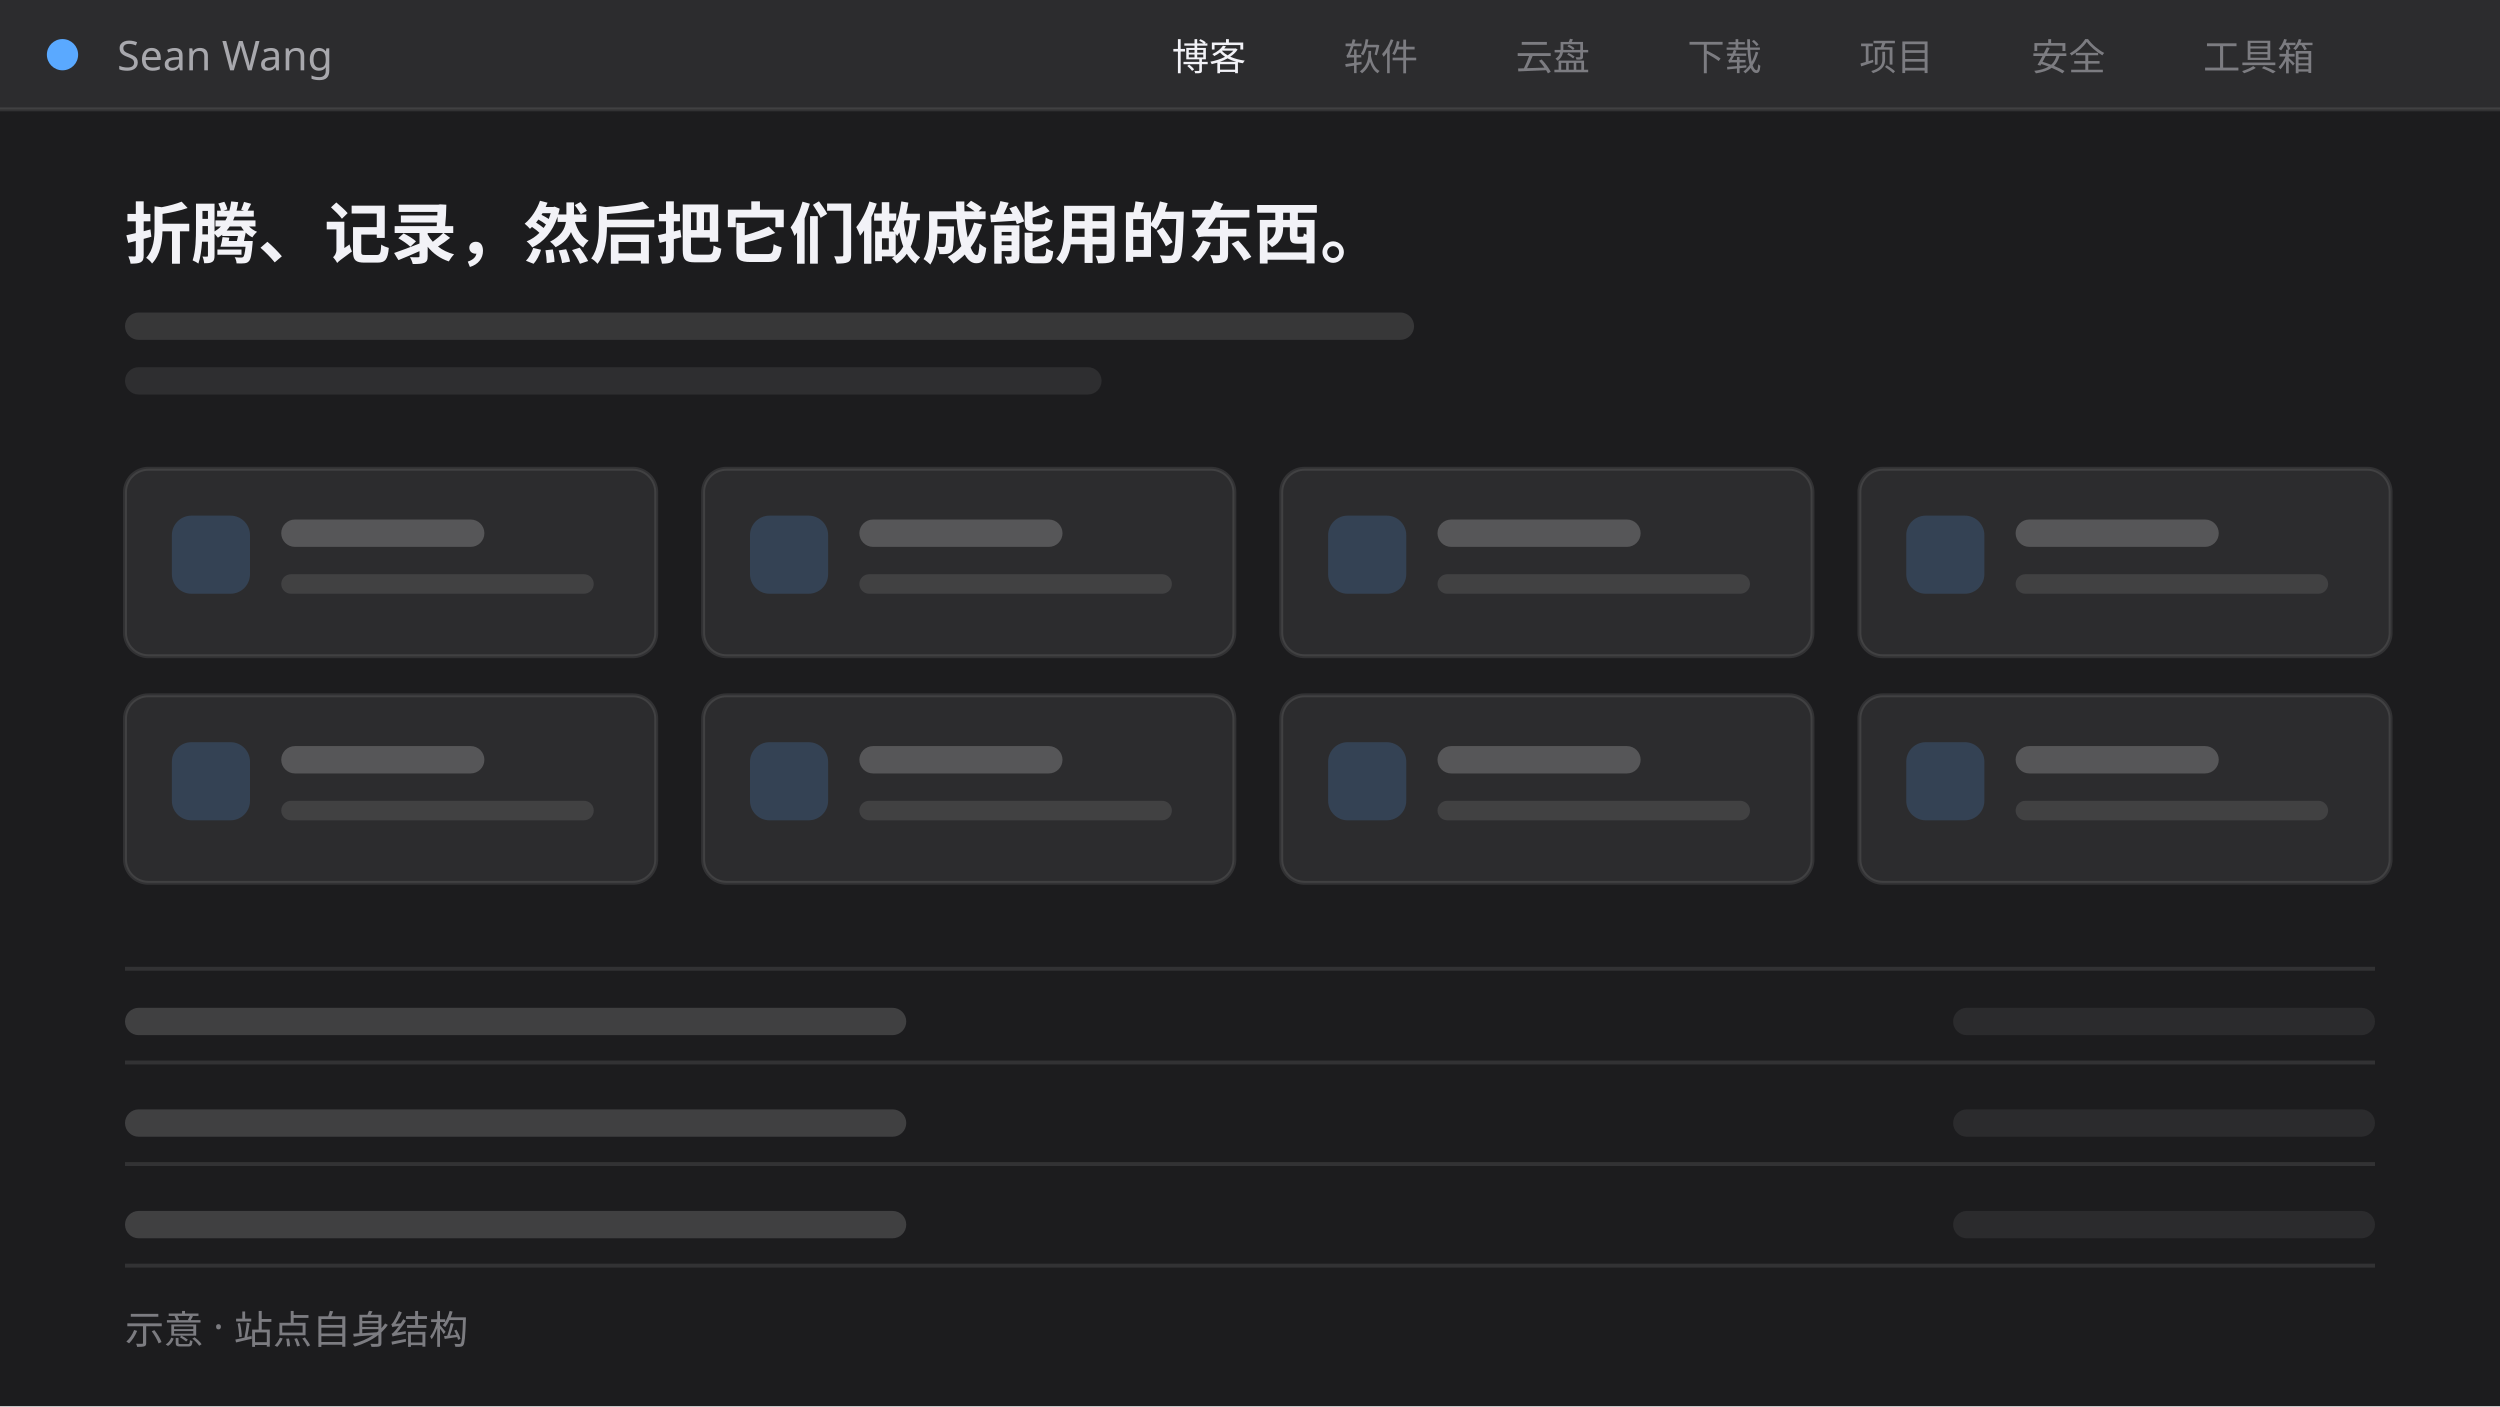
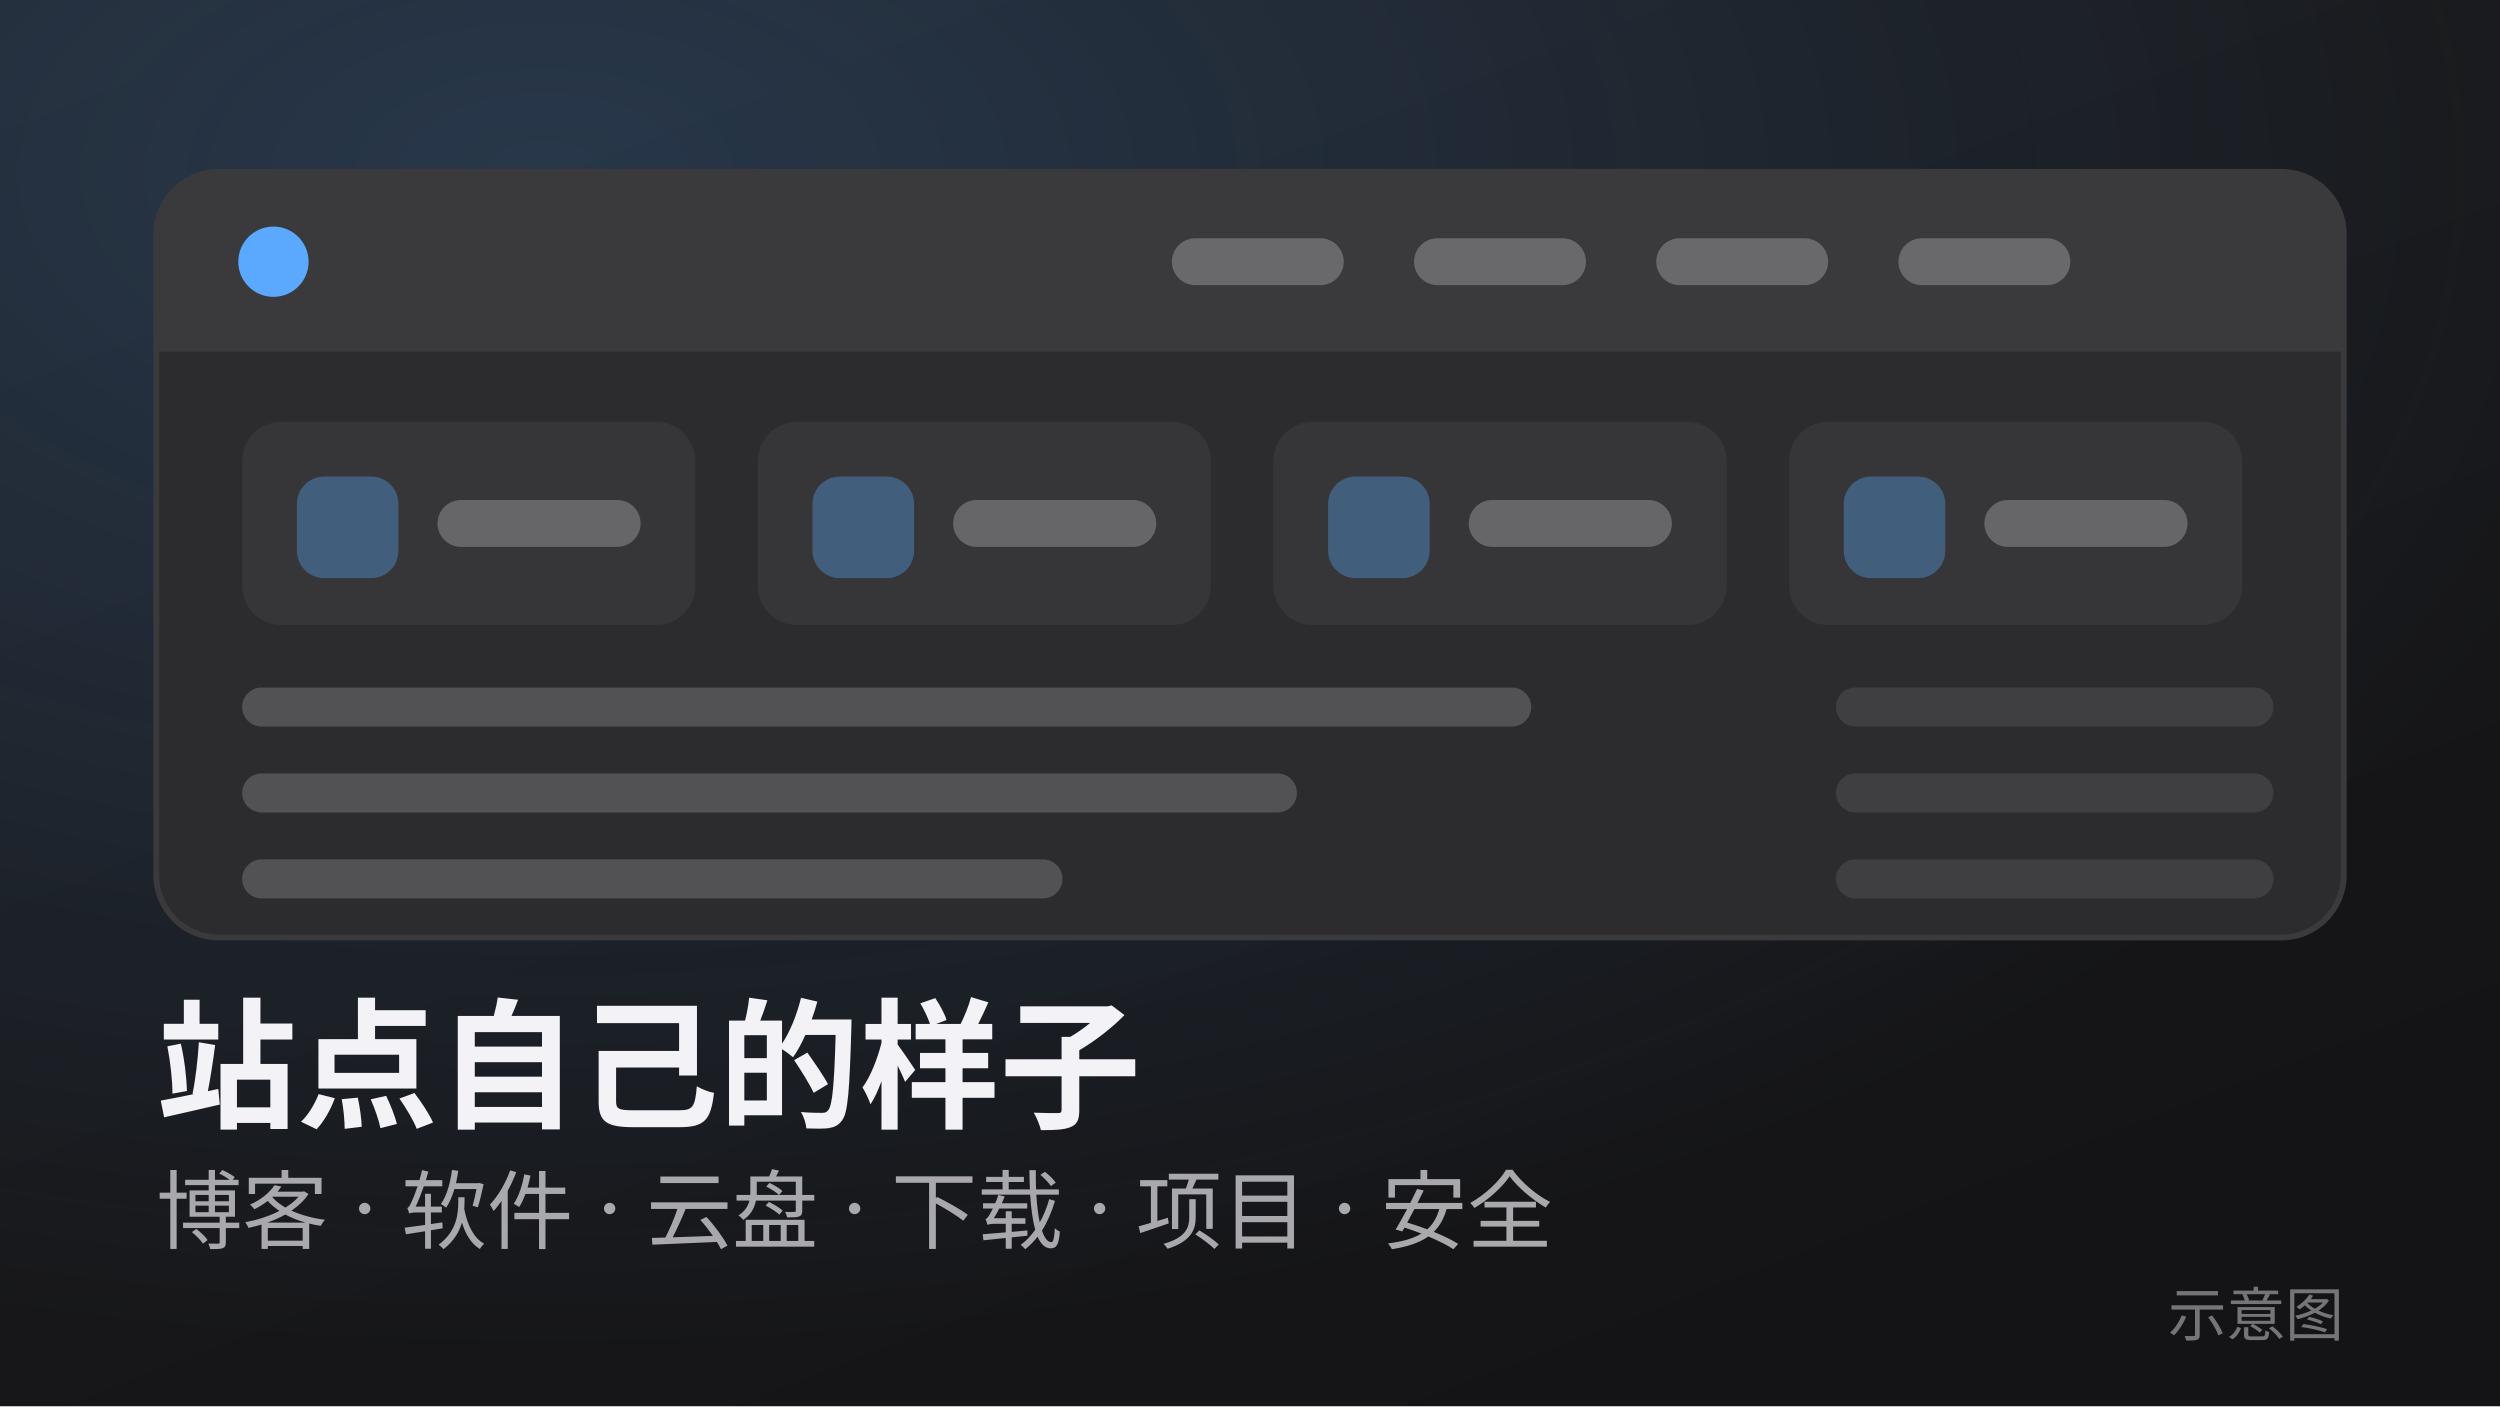
- <svg xmlns="http://www.w3.org/2000/svg" viewBox="0 0 640 360" width="640" height="360" role="img" aria-label="Sean Wang 个人博客站点结构示意图">
+ <svg xmlns="http://www.w3.org/2000/svg" viewBox="0 0 640 360" width="640" height="360" role="img" aria-label="站点自己的样子示意图">
  <defs>
-     <linearGradient id="g-accent" x1="0" y1="0" x2="1" y2="1">
-       <stop offset="0" stop-color="#5aa9ff" />
-       <stop offset="1" stop-color="#cb7df5" />
+     <linearGradient id="bg" x1="0" y1="0" x2="0.7" y2="1">
+       <stop offset="0" stop-color="#1c1c1e" />
+       <stop offset="1" stop-color="#141416" />
    </linearGradient>
+     <radialGradient id="glow" cx="0.22" cy="0.12" r="0.85">
+       <stop offset="0" stop-color="#5aa9ff" stop-opacity="0.20" />
+       <stop offset="1" stop-color="#5aa9ff" stop-opacity="0" />
+     </radialGradient>
  </defs>
-   <rect x="0" y="0" width="640" height="360" fill="#1c1c1e" />
-   <rect x="0" y="0" width="640" height="28" fill="#2c2c2e" />
-   <circle cx="16" cy="14" r="4" fill="#5aa9ff" />
-   <text x="30" y="18" fill="#a8a8ad" font-size="10.5" font-family="ui-sans-serif,system-ui,sans-serif">Sean Wang</text>
-   <text x="300" y="18" fill="#f2f2f7" font-size="9.5" font-family="ui-sans-serif,system-ui,sans-serif">博客</text>
-   <text x="344" y="18" fill="#7c7c81" font-size="9.5" font-family="ui-sans-serif,system-ui,sans-serif">软件</text>
-   <text x="388" y="18" fill="#7c7c81" font-size="9.5" font-family="ui-sans-serif,system-ui,sans-serif">云盘</text>
-   <text x="432" y="18" fill="#7c7c81" font-size="9.5" font-family="ui-sans-serif,system-ui,sans-serif">下载</text>
-   <text x="476" y="18" fill="#7c7c81" font-size="9.5" font-family="ui-sans-serif,system-ui,sans-serif">项目</text>
-   <text x="520" y="18" fill="#7c7c81" font-size="9.5" font-family="ui-sans-serif,system-ui,sans-serif">安全</text>
-   <text x="564" y="18" fill="#7c7c81" font-size="9.5" font-family="ui-sans-serif,system-ui,sans-serif">工具箱</text>
-   <line x1="0" y1="28" x2="640" y2="28" stroke="rgba(255,255,255,0.10)" />
-   <text x="32" y="66" fill="#f2f2f7" font-size="17" font-weight="600" font-family="ui-sans-serif,system-ui,sans-serif">折腾、记录，然后把它们做成能用的东西。</text>
-   <rect x="32" y="80" width="330" height="7" rx="3.5" fill="rgba(255,255,255,0.12)" />
-   <rect x="32" y="94" width="250" height="7" rx="3.5" fill="rgba(255,255,255,0.08)" />
-   <rect x="32" y="120" width="136" height="48" rx="6" fill="#2c2c2e" stroke="rgba(255,255,255,0.10)" />
-   <rect x="44" y="132" width="20" height="20" rx="5" fill="rgba(90,169,255,0.18)" />
-   <rect x="72" y="133" width="52" height="7" rx="3.5" fill="rgba(255,255,255,0.2)" />
-   <rect x="72" y="147" width="80" height="5" rx="2.5" fill="rgba(255,255,255,0.1)" />
-   <rect x="180" y="120" width="136" height="48" rx="6" fill="#2c2c2e" stroke="rgba(255,255,255,0.10)" />
-   <rect x="192" y="132" width="20" height="20" rx="5" fill="rgba(90,169,255,0.18)" />
-   <rect x="220" y="133" width="52" height="7" rx="3.5" fill="rgba(255,255,255,0.2)" />
-   <rect x="220" y="147" width="80" height="5" rx="2.5" fill="rgba(255,255,255,0.1)" />
-   <rect x="328" y="120" width="136" height="48" rx="6" fill="#2c2c2e" stroke="rgba(255,255,255,0.10)" />
-   <rect x="340" y="132" width="20" height="20" rx="5" fill="rgba(90,169,255,0.18)" />
-   <rect x="368" y="133" width="52" height="7" rx="3.5" fill="rgba(255,255,255,0.2)" />
-   <rect x="368" y="147" width="80" height="5" rx="2.5" fill="rgba(255,255,255,0.1)" />
-   <rect x="476" y="120" width="136" height="48" rx="6" fill="#2c2c2e" stroke="rgba(255,255,255,0.10)" />
-   <rect x="488" y="132" width="20" height="20" rx="5" fill="rgba(90,169,255,0.18)" />
-   <rect x="516" y="133" width="52" height="7" rx="3.5" fill="rgba(255,255,255,0.2)" />
-   <rect x="516" y="147" width="80" height="5" rx="2.5" fill="rgba(255,255,255,0.1)" />
-   <rect x="32" y="178" width="136" height="48" rx="6" fill="#2c2c2e" stroke="rgba(255,255,255,0.10)" />
-   <rect x="44" y="190" width="20" height="20" rx="5" fill="rgba(90,169,255,0.18)" />
-   <rect x="72" y="191" width="52" height="7" rx="3.5" fill="rgba(255,255,255,0.2)" />
-   <rect x="72" y="205" width="80" height="5" rx="2.5" fill="rgba(255,255,255,0.1)" />
-   <rect x="180" y="178" width="136" height="48" rx="6" fill="#2c2c2e" stroke="rgba(255,255,255,0.10)" />
-   <rect x="192" y="190" width="20" height="20" rx="5" fill="rgba(90,169,255,0.18)" />
-   <rect x="220" y="191" width="52" height="7" rx="3.5" fill="rgba(255,255,255,0.2)" />
-   <rect x="220" y="205" width="80" height="5" rx="2.5" fill="rgba(255,255,255,0.1)" />
-   <rect x="328" y="178" width="136" height="48" rx="6" fill="#2c2c2e" stroke="rgba(255,255,255,0.10)" />
-   <rect x="340" y="190" width="20" height="20" rx="5" fill="rgba(90,169,255,0.18)" />
-   <rect x="368" y="191" width="52" height="7" rx="3.5" fill="rgba(255,255,255,0.2)" />
-   <rect x="368" y="205" width="80" height="5" rx="2.5" fill="rgba(255,255,255,0.1)" />
-   <rect x="476" y="178" width="136" height="48" rx="6" fill="#2c2c2e" stroke="rgba(255,255,255,0.10)" />
-   <rect x="488" y="190" width="20" height="20" rx="5" fill="rgba(90,169,255,0.18)" />
-   <rect x="516" y="191" width="52" height="7" rx="3.5" fill="rgba(255,255,255,0.2)" />
-   <rect x="516" y="205" width="80" height="5" rx="2.5" fill="rgba(255,255,255,0.1)" />
-   <line x1="32" y1="248" x2="608" y2="248" stroke="rgba(255,255,255,0.10)" />
-   <line x1="32" y1="272" x2="608" y2="272" stroke="rgba(255,255,255,0.10)" />
-   <rect x="32" y="258" width="200" height="7" rx="3.5" fill="rgba(255,255,255,0.16)" />
-   <rect x="500" y="258" width="108" height="7" rx="3.5" fill="rgba(255,255,255,0.07)" />
-   <line x1="32" y1="298" x2="608" y2="298" stroke="rgba(255,255,255,0.10)" />
-   <rect x="32" y="284" width="200" height="7" rx="3.5" fill="rgba(255,255,255,0.16)" />
-   <rect x="500" y="284" width="108" height="7" rx="3.5" fill="rgba(255,255,255,0.07)" />
-   <line x1="32" y1="324" x2="608" y2="324" stroke="rgba(255,255,255,0.10)" />
-   <rect x="32" y="310" width="200" height="7" rx="3.5" fill="rgba(255,255,255,0.16)" />
-   <rect x="500" y="310" width="108" height="7" rx="3.5" fill="rgba(255,255,255,0.07)" />
-   <text x="32" y="344" fill="#7c7c81" font-size="10" font-family="ui-sans-serif,system-ui,sans-serif">示意 · 站点自身结构</text>
+   <rect width="640" height="360" fill="url(#bg)" />
+   <rect width="640" height="360" fill="url(#glow)" />
+   <rect x="40" y="44" width="560" height="196" rx="16" fill="#2c2c2e" stroke="#3a3a3c" stroke-width="1.5" />
+   <path d="M40 60a16 16 0 0 1 16-16h528a16 16 0 0 1 16 16v30H40z" fill="#3a3a3c" />
+   <circle cx="70" cy="67" r="9" fill="#5aa9ff" />
+   <rect x="300" y="61" width="44" height="12" rx="6" fill="rgba(255,255,255,0.24)" />
+   <rect x="362" y="61" width="44" height="12" rx="6" fill="rgba(255,255,255,0.24)" />
+   <rect x="424" y="61" width="44" height="12" rx="6" fill="rgba(255,255,255,0.24)" />
+   <rect x="486" y="61" width="44" height="12" rx="6" fill="rgba(255,255,255,0.24)" />
+   <rect x="62" y="108" width="116" height="52" rx="10" fill="rgba(255,255,255,0.05)" />
+   <rect x="76" y="122" width="26" height="26" rx="7" fill="rgba(90,169,255,0.35)" />
+   <rect x="112" y="128" width="52" height="12" rx="6" fill="rgba(255,255,255,0.24)" />
+   <rect x="194" y="108" width="116" height="52" rx="10" fill="rgba(255,255,255,0.05)" />
+   <rect x="208" y="122" width="26" height="26" rx="7" fill="rgba(90,169,255,0.35)" />
+   <rect x="244" y="128" width="52" height="12" rx="6" fill="rgba(255,255,255,0.24)" />
+   <rect x="326" y="108" width="116" height="52" rx="10" fill="rgba(255,255,255,0.05)" />
+   <rect x="340" y="122" width="26" height="26" rx="7" fill="rgba(90,169,255,0.35)" />
+   <rect x="376" y="128" width="52" height="12" rx="6" fill="rgba(255,255,255,0.24)" />
+   <rect x="458" y="108" width="116" height="52" rx="10" fill="rgba(255,255,255,0.05)" />
+   <rect x="472" y="122" width="26" height="26" rx="7" fill="rgba(90,169,255,0.35)" />
+   <rect x="508" y="128" width="52" height="12" rx="6" fill="rgba(255,255,255,0.24)" />
+   <rect x="62" y="176" width="330" height="10" rx="5" fill="rgba(255,255,255,0.18)" />
+   <rect x="470" y="176" width="112" height="10" rx="5" fill="rgba(255,255,255,0.09)" />
+   <rect x="62" y="198" width="270" height="10" rx="5" fill="rgba(255,255,255,0.18)" />
+   <rect x="470" y="198" width="112" height="10" rx="5" fill="rgba(255,255,255,0.09)" />
+   <rect x="62" y="220" width="210" height="10" rx="5" fill="rgba(255,255,255,0.18)" />
+   <rect x="470" y="220" width="112" height="10" rx="5" fill="rgba(255,255,255,0.09)" />
+   <text x="40" y="286" fill="#f2f2f7" font-size="36" font-weight="600" font-family="ui-sans-serif,system-ui,-apple-system,'Segoe UI',sans-serif">站点自己的样子</text>
+   <text x="40" y="318" fill="#a8a8ad" font-size="22" font-family="ui-sans-serif,system-ui,-apple-system,'Segoe UI',sans-serif">博客 · 软件 · 云盘 · 下载 · 项目 · 安全</text>
+   <text x="600" y="342" fill="#a8a8ad" font-size="15" text-anchor="end" opacity="0.65" font-family="ui-sans-serif,system-ui,-apple-system,'Segoe UI',sans-serif">示意图</text>
</svg>
